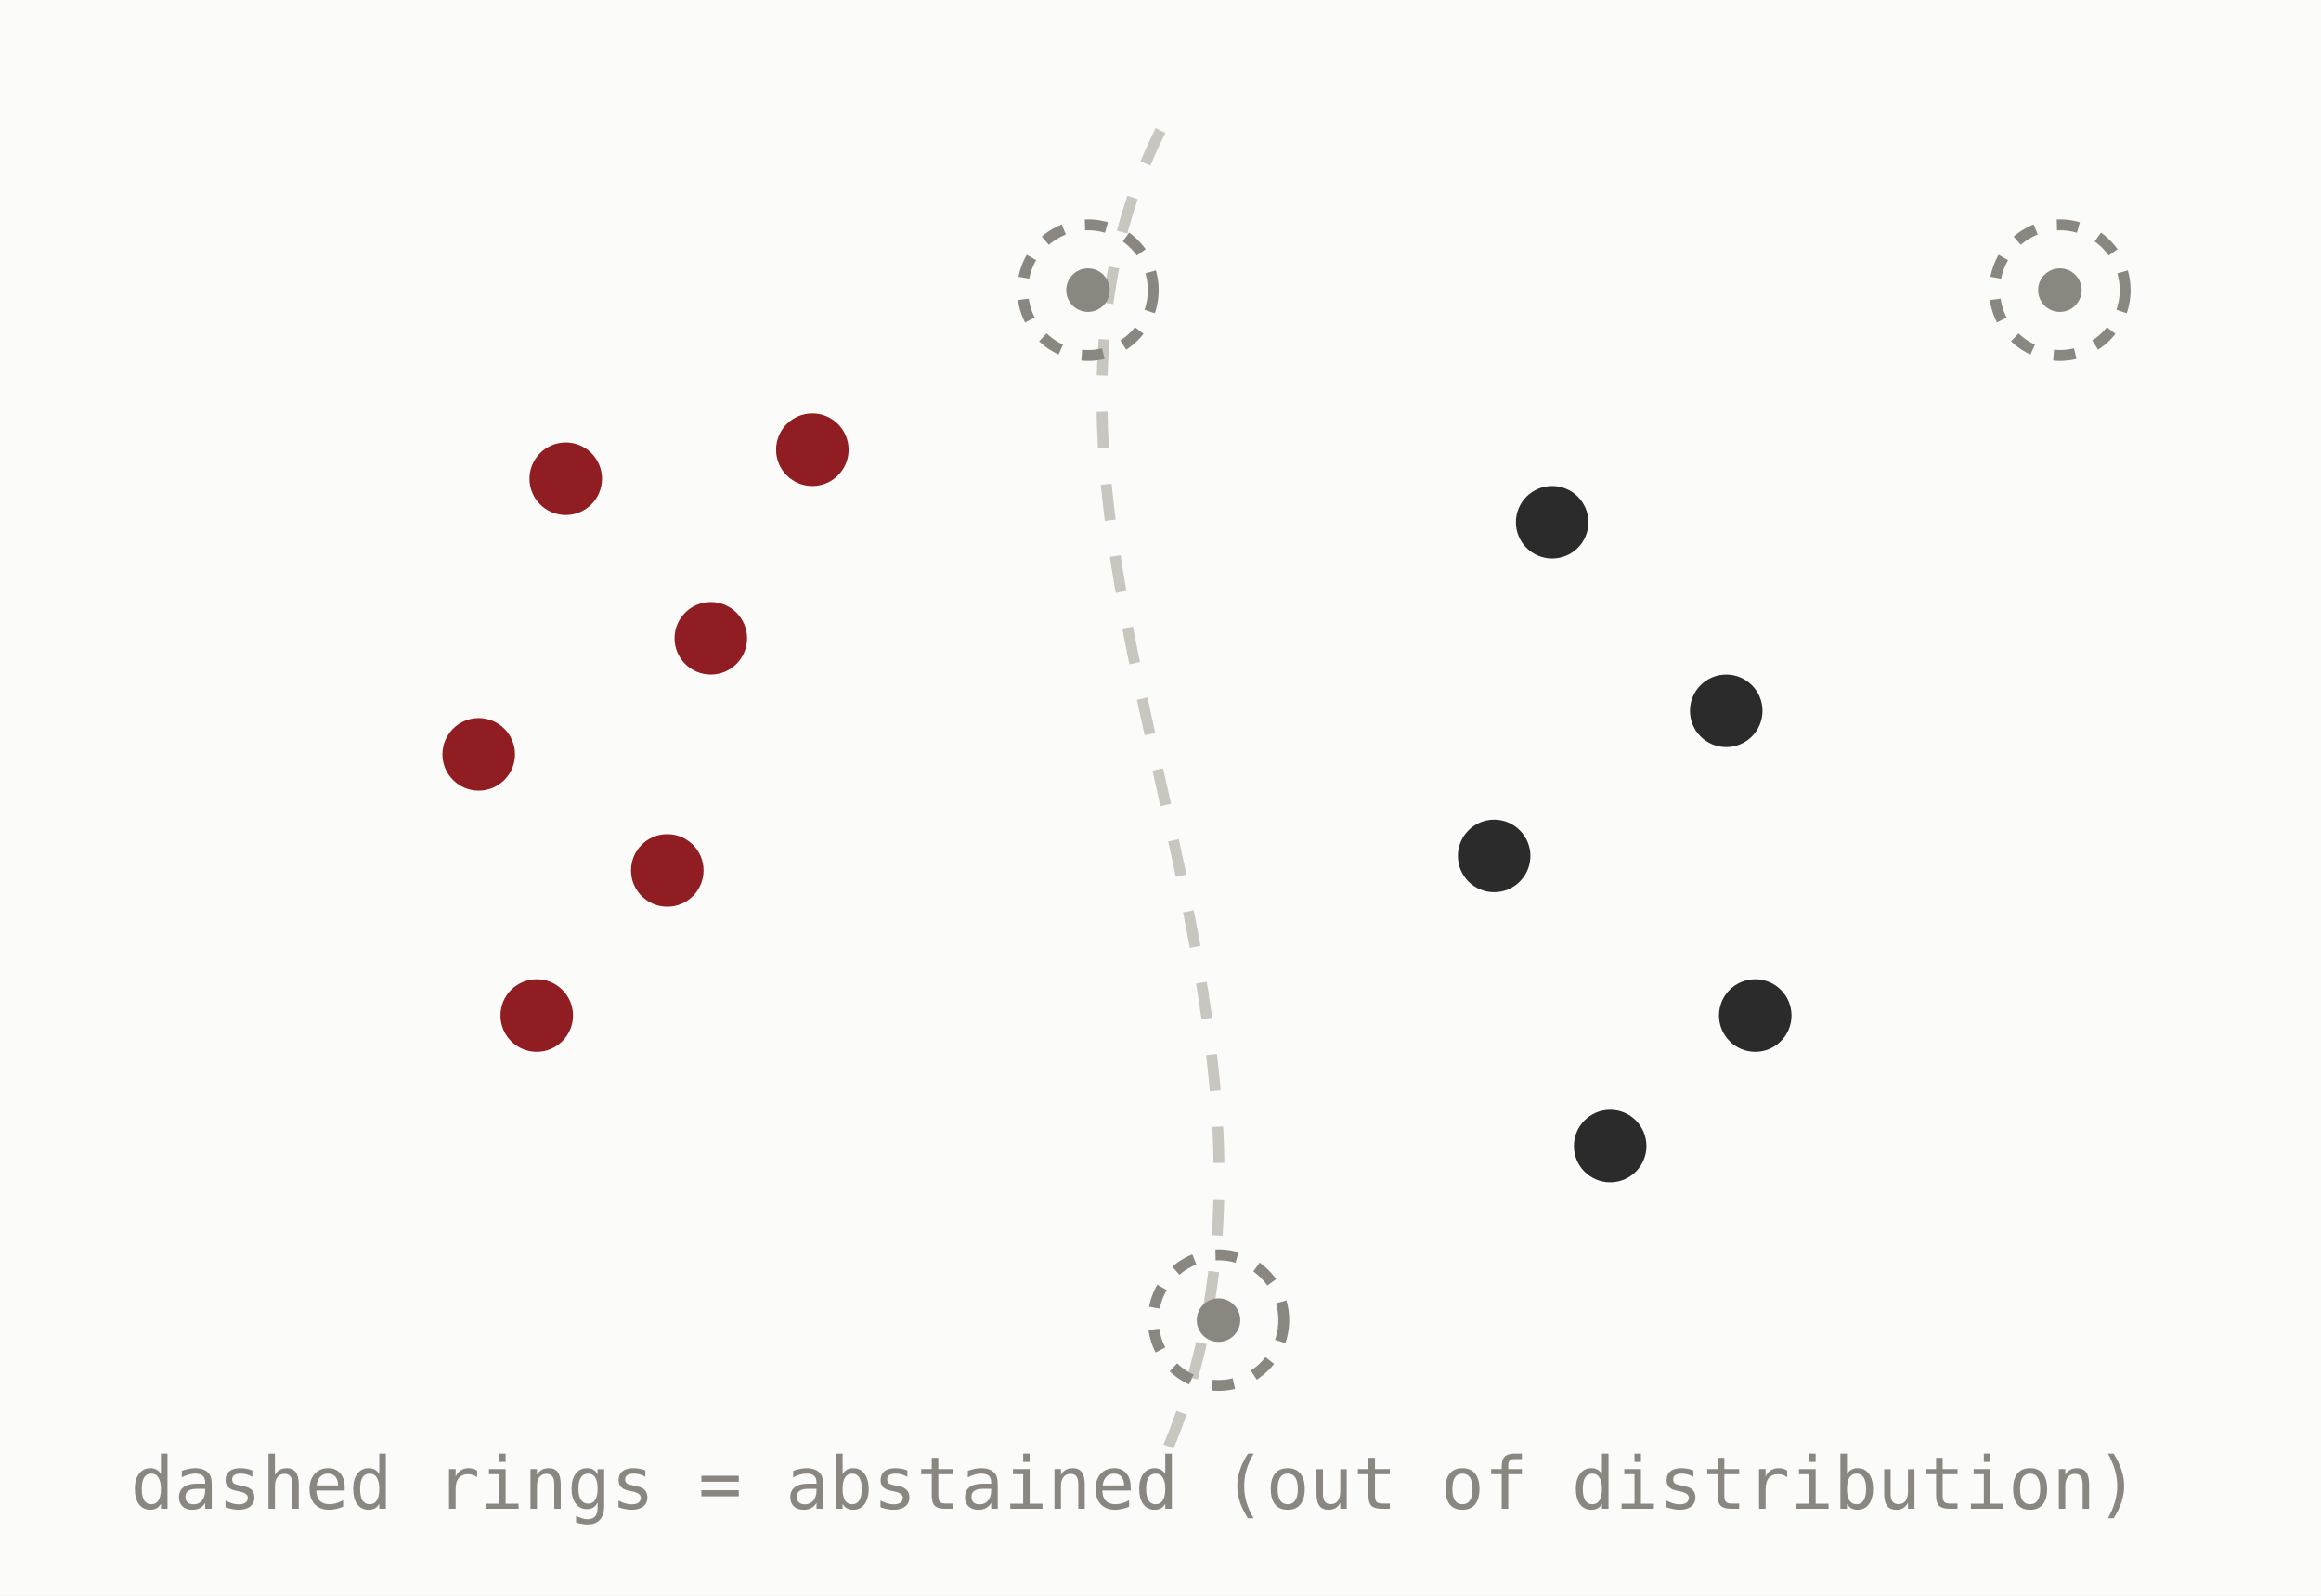
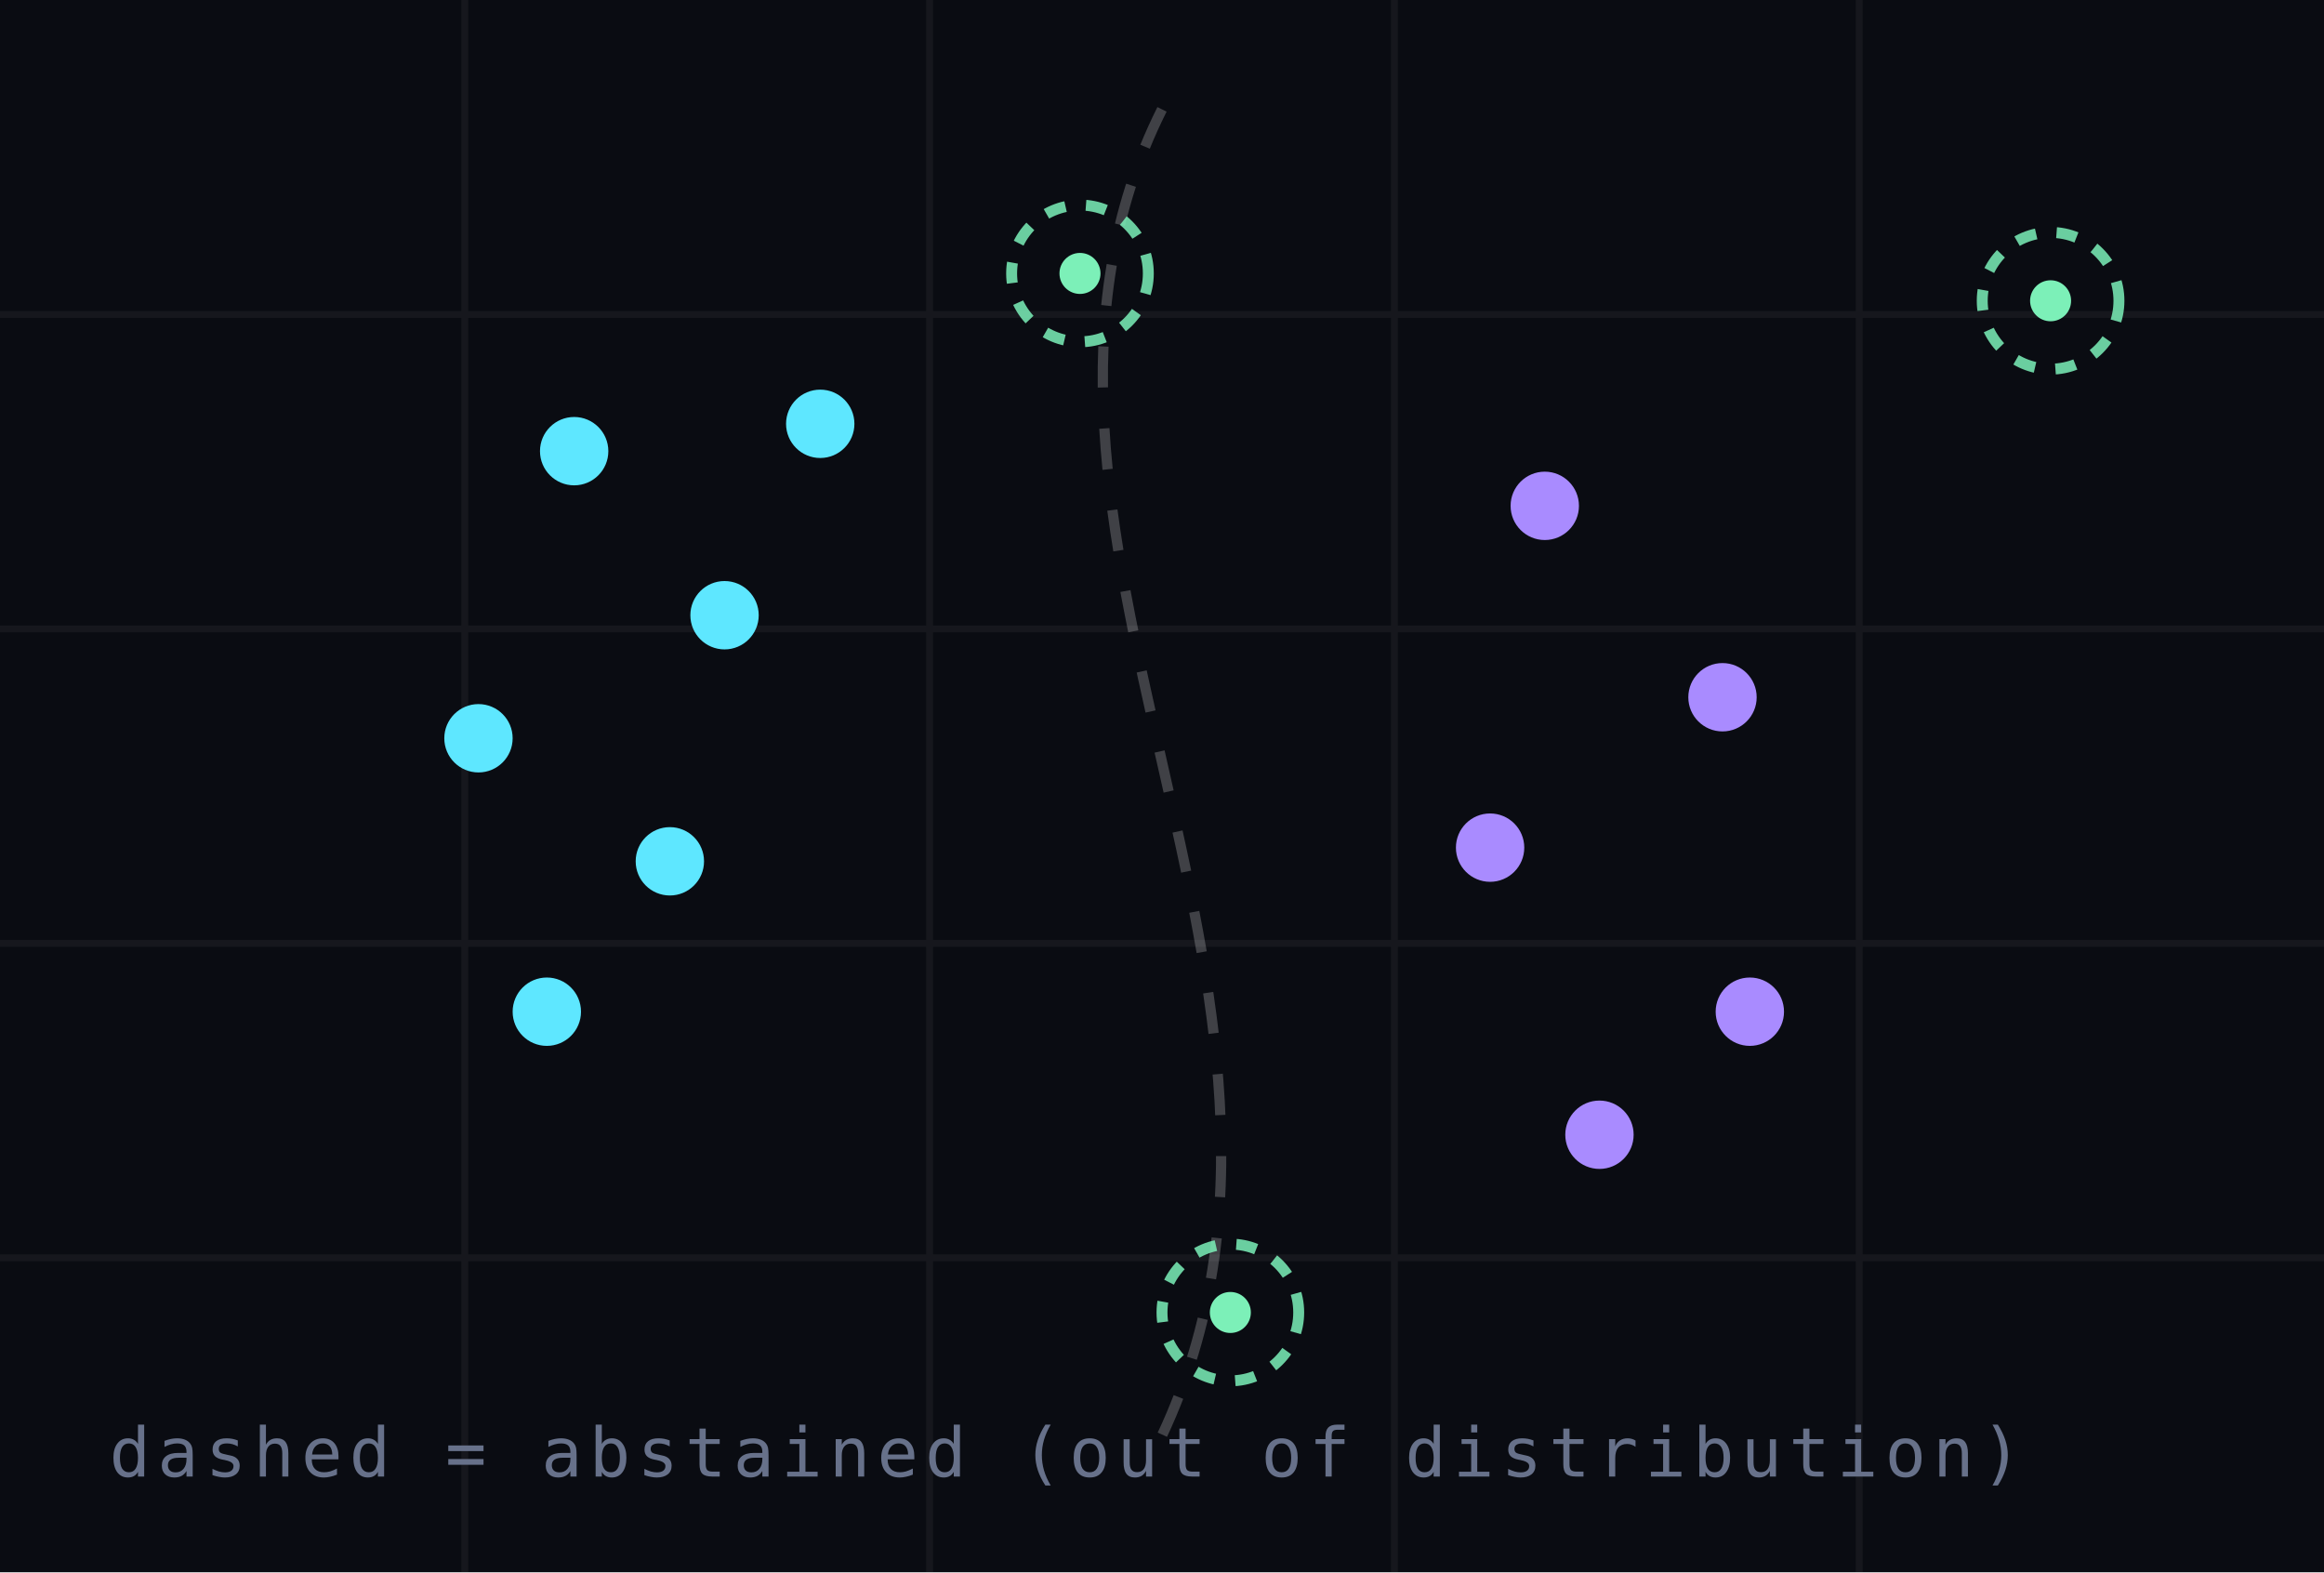
- <svg xmlns="http://www.w3.org/2000/svg" viewBox="0 0 320 220" role="img" aria-label="In-distribution cases are classified; out-of-distribution cases are abstained on">
-   <rect width="320" height="220" fill="#fbfbfa" />
-   <path d="M160 18 C 132 74, 188 140, 160 202" fill="none" stroke="#c9c6bf" stroke-width="1.5" stroke-dasharray="5 5" />
-   <g fill="#8f1d21">
-     <circle cx="78" cy="66" r="5" />
-     <circle cx="98" cy="88" r="5" />
-     <circle cx="66" cy="104" r="5" />
-     <circle cx="92" cy="120" r="5" />
-     <circle cx="112" cy="62" r="5" />
-     <circle cx="74" cy="140" r="5" />
+ <svg xmlns="http://www.w3.org/2000/svg" viewBox="0 0 340 230" role="img" aria-label="In-distribution cases are classified; out-of-distribution cases are abstained on">
+   <rect width="340" height="230" fill="#0a0c12" />
+   <g stroke="#ffffff" stroke-opacity="0.05">
+     <path d="M0 46h340M0 92h340M0 138h340M0 184h340M68 0v230M136 0v230M204 0v230M272 0v230" />
  </g>
-   <g fill="#2b2b2b">
-     <circle cx="214" cy="72" r="5" />
-     <circle cx="238" cy="98" r="5" />
-     <circle cx="206" cy="118" r="5" />
-     <circle cx="242" cy="140" r="5" />
-     <circle cx="222" cy="158" r="5" />
+   <path d="M170 16 C 140 76, 200 146, 170 210" fill="none" stroke="#ffffff" stroke-opacity="0.22" stroke-width="1.5" stroke-dasharray="6 6" />
+   <g fill="#5ee7ff">
+     <circle cx="84" cy="66" r="5" />
+     <circle cx="106" cy="90" r="5" />
+     <circle cx="70" cy="108" r="5" />
+     <circle cx="98" cy="126" r="5" />
+     <circle cx="120" cy="62" r="5" />
+     <circle cx="80" cy="148" r="5" />
  </g>
-   <g fill="none" stroke="#8a8781" stroke-width="1.5">
-     <circle cx="150" cy="40" r="9" stroke-dasharray="3 3" />
-     <circle cx="168" cy="182" r="9" stroke-dasharray="3 3" />
-     <circle cx="284" cy="40" r="9" stroke-dasharray="3 3" />
+   <g fill="#a98bff">
+     <circle cx="226" cy="74" r="5" />
+     <circle cx="252" cy="102" r="5" />
+     <circle cx="218" cy="124" r="5" />
+     <circle cx="256" cy="148" r="5" />
+     <circle cx="234" cy="166" r="5" />
  </g>
-   <g fill="#8a8781">
-     <circle cx="150" cy="40" r="3" />
-     <circle cx="168" cy="182" r="3" />
-     <circle cx="284" cy="40" r="3" />
+   <g fill="none" stroke="#7cf0b8" stroke-opacity="0.85" stroke-width="1.6">
+     <circle cx="158" cy="40" r="10" stroke-dasharray="3 3" />
+     <circle cx="180" cy="192" r="10" stroke-dasharray="3 3" />
+     <circle cx="300" cy="44" r="10" stroke-dasharray="3 3" />
  </g>
-   <text x="18" y="208" font-family="ui-monospace, Menlo, monospace" font-size="10" fill="#8a8781">
-     dashed rings = abstained (out of distribution)
-   </text>
+   <g fill="#7cf0b8">
+     <circle cx="158" cy="40" r="3" />
+     <circle cx="180" cy="192" r="3" />
+     <circle cx="300" cy="44" r="3" />
+   </g>
+   <text x="16" y="216" font-family="ui-monospace, Menlo, monospace" font-size="10" fill="#67718a" letter-spacing="1">dashed = abstained (out of distribution)</text>
</svg>
